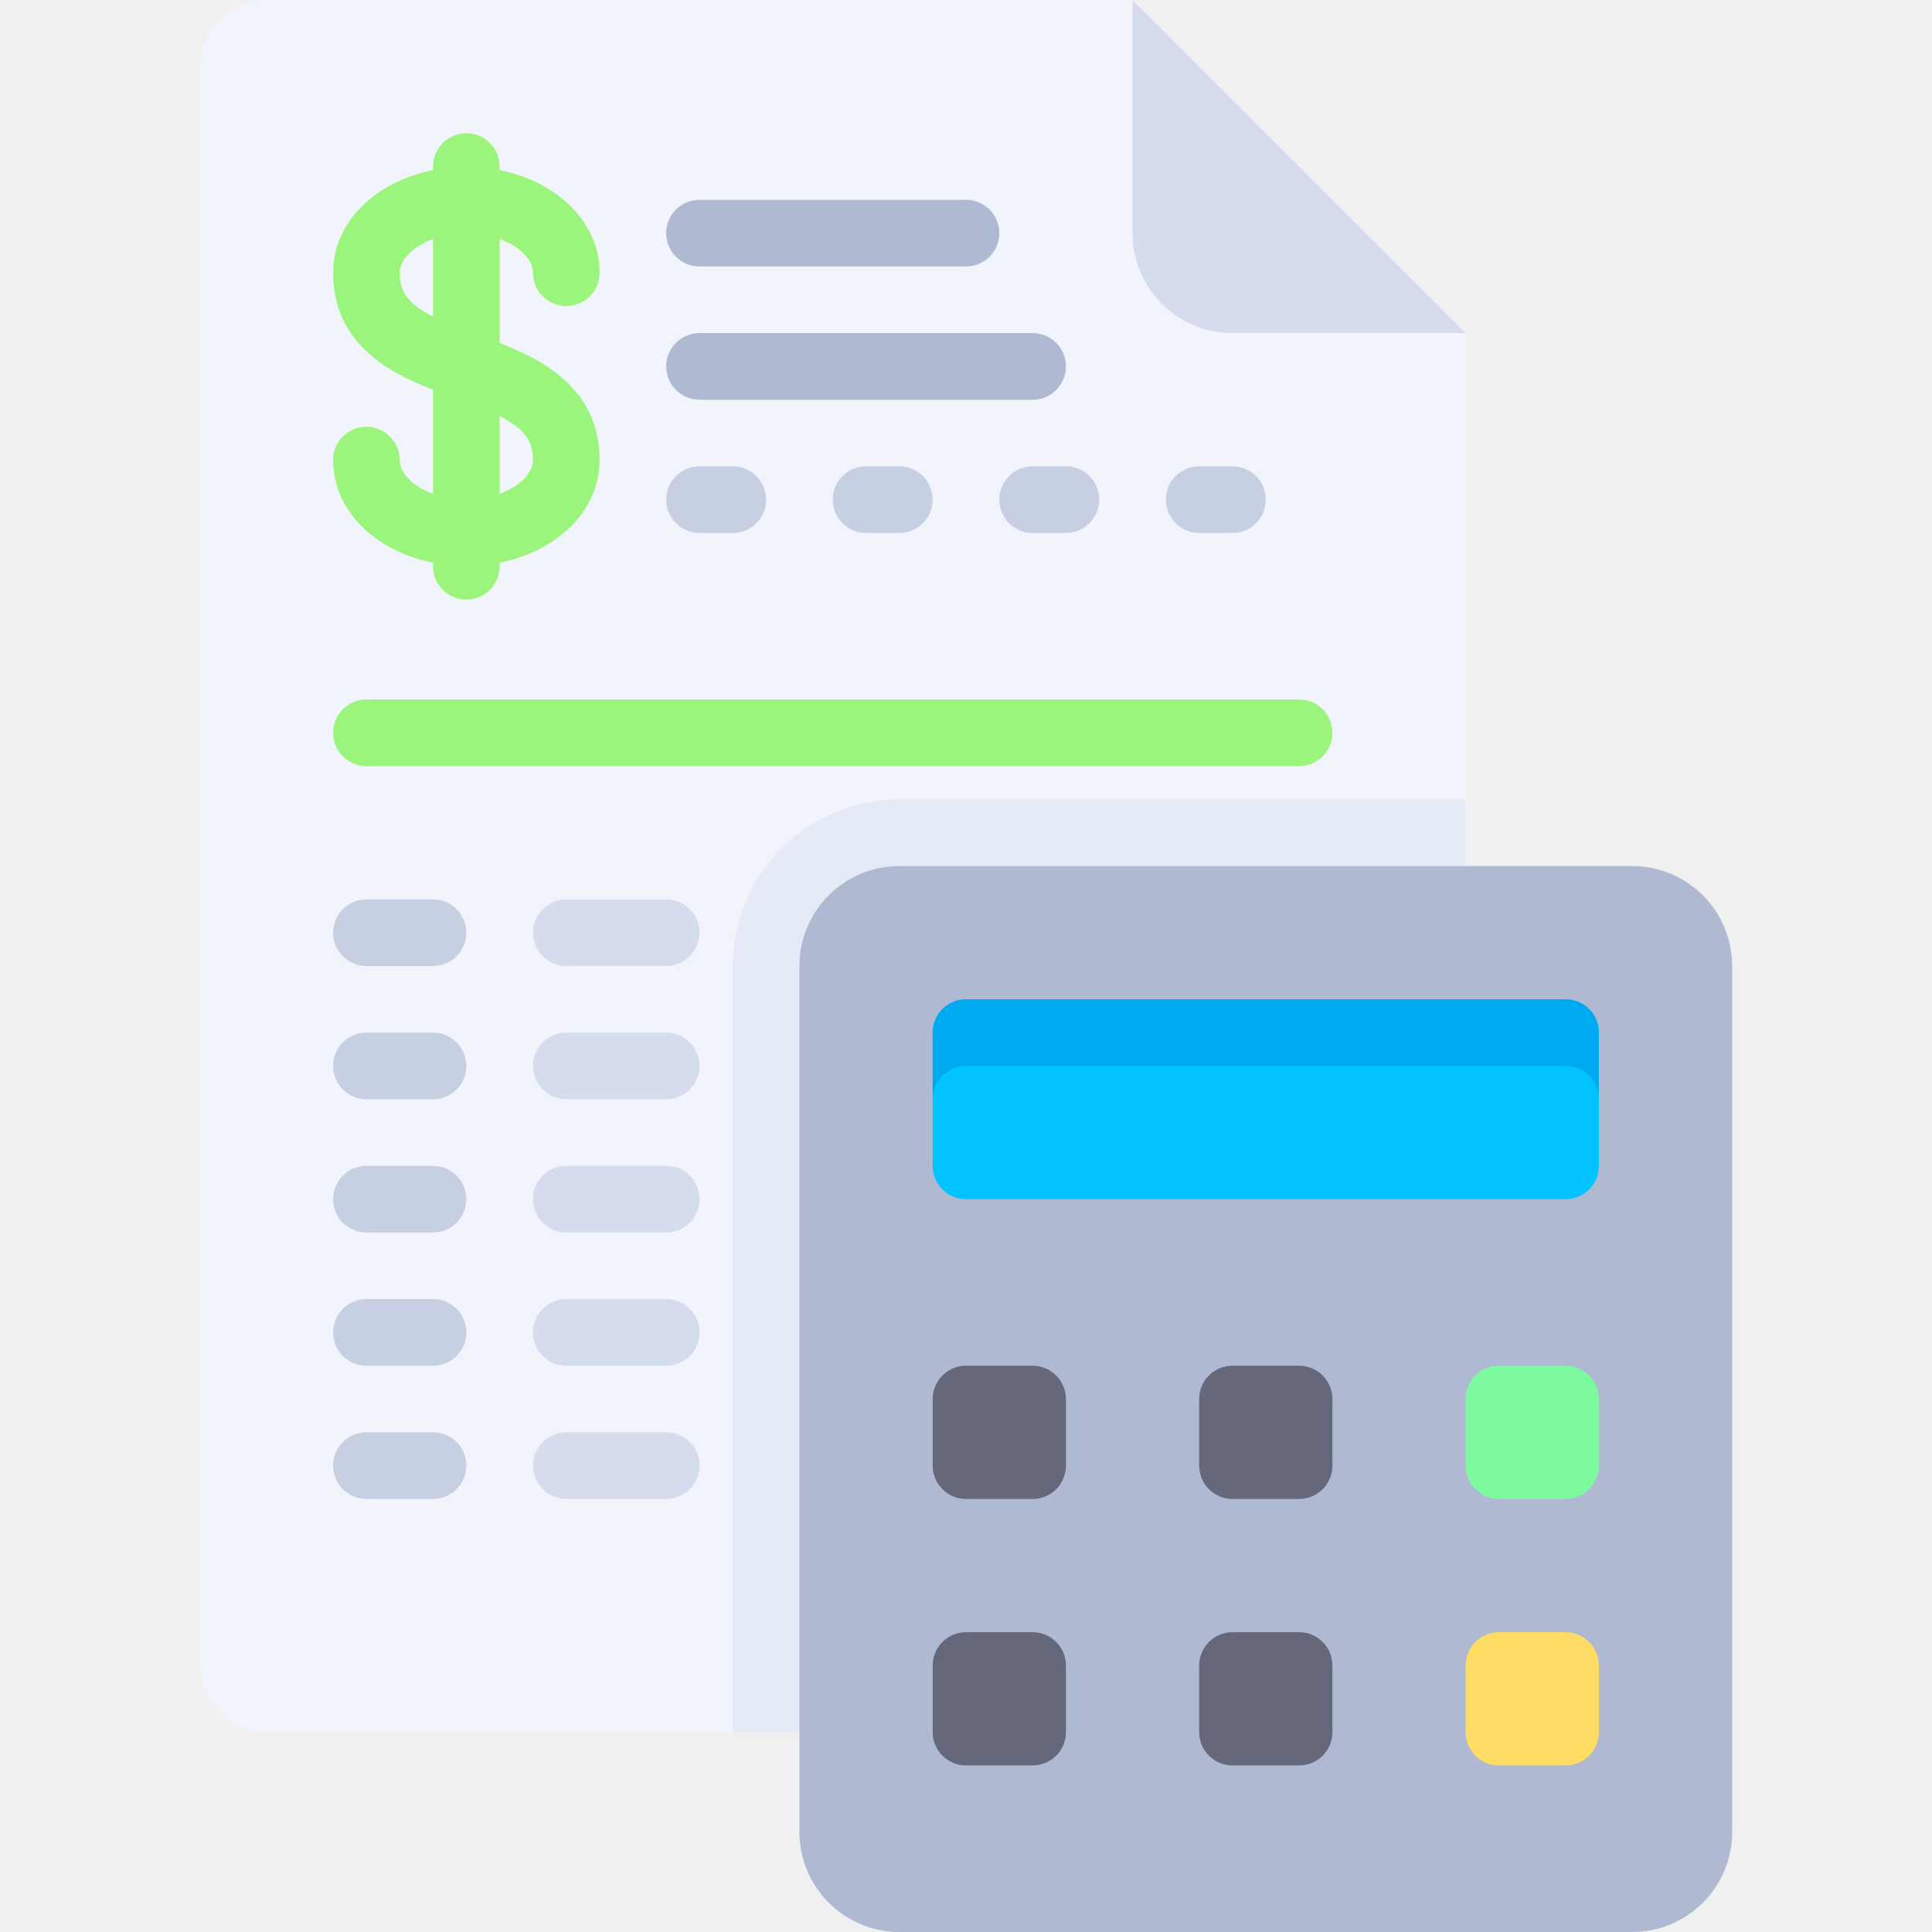
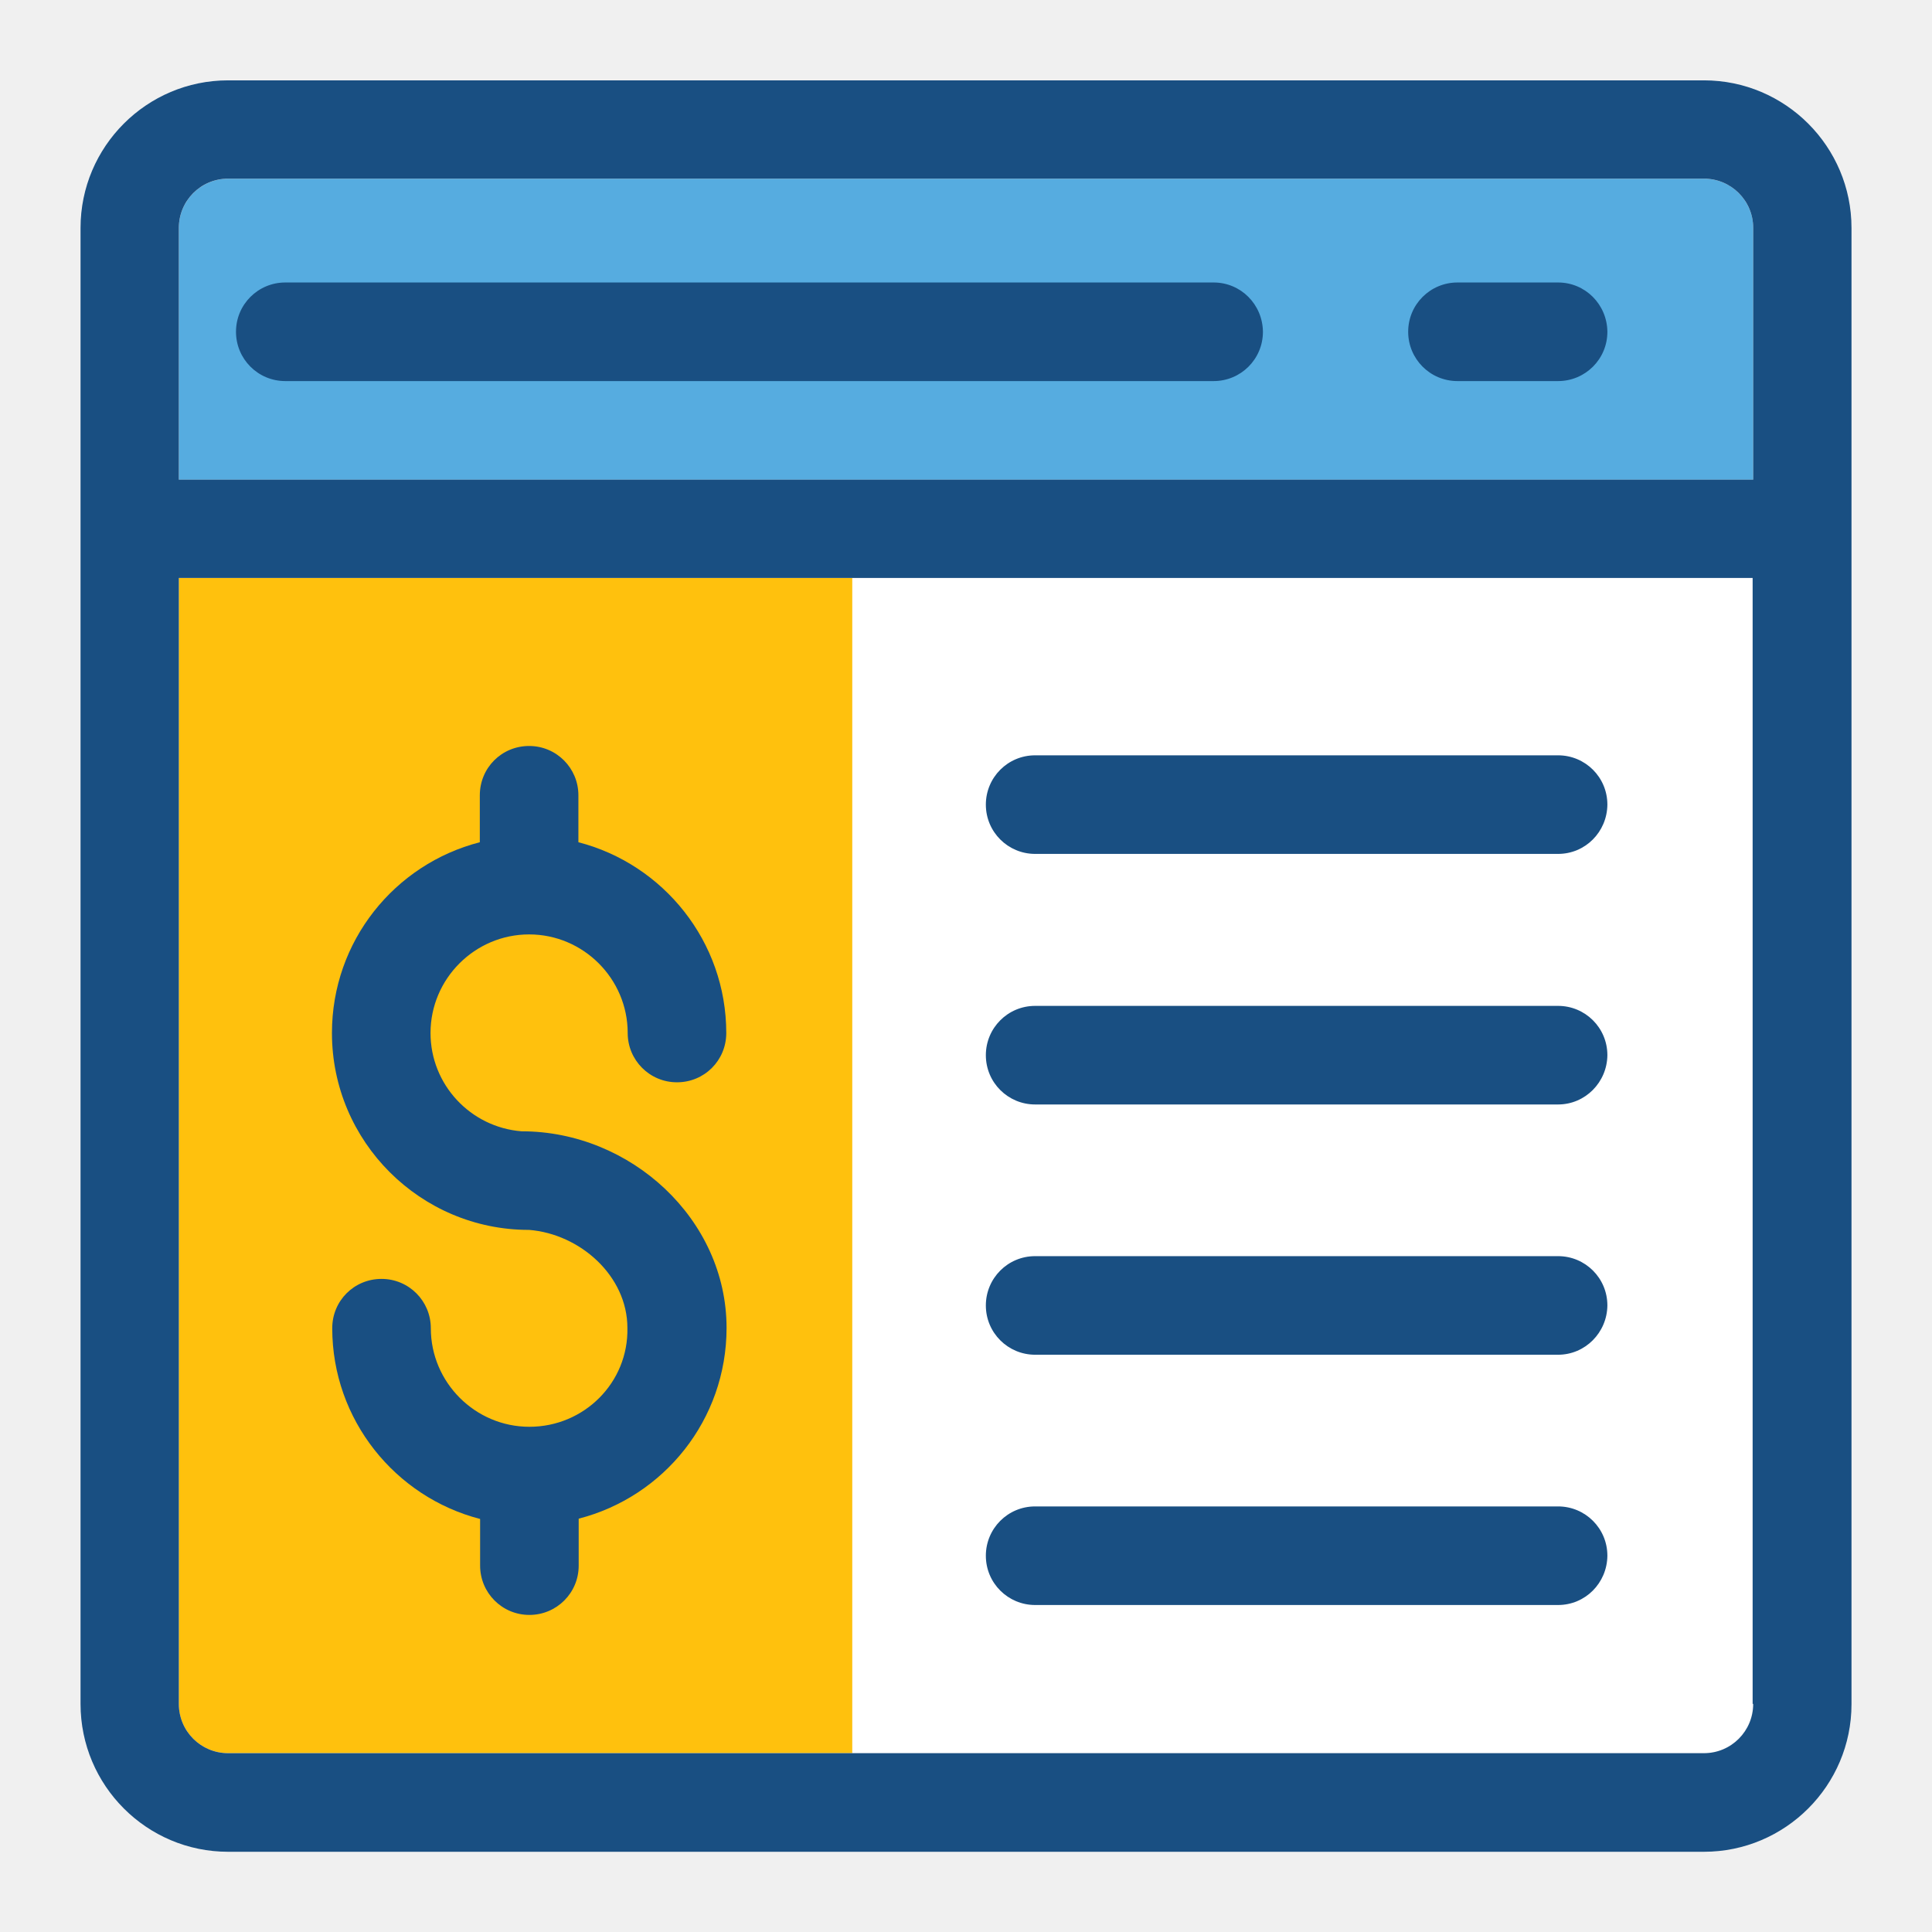
- <svg xmlns="http://www.w3.org/2000/svg" version="1.1" id="Layer_1" x="0px" y="0px" viewBox="0 0 512 512" style="enable-background:new 0 0 512 512;" xml:space="preserve">
-   <path style="fill:#F1F4FB;" d="M370.759,459.034H70.62c-9.751,0-17.655-7.904-17.655-17.655V17.655C52.965,7.904,60.869,0,70.62,0  h229.518l88.276,88.276v353.102C388.414,451.129,380.51,459.034,370.759,459.034z" />
-   <path style="fill:#E4EAF6;" d="M238.345,211.861c-24.376,0-44.138,19.762-44.138,44.138v203.035h176.552  c9.751,0,17.655-7.904,17.655-17.655V211.861H238.345z" />
-   <path style="fill:#D5DCED;" d="M300.138,0v61.793c0,14.626,11.857,26.483,26.483,26.483h61.793L300.138,0z" />
-   <path style="fill:#9BF57D;" d="M132.414,90.927V63.329c5.421,1.98,8.828,5.574,8.828,8.946c0,4.879,3.948,8.828,8.828,8.828  s8.828-3.948,8.828-8.828c0-13.323-11.115-24.119-26.483-27.182v-0.956c0-4.879-3.948-8.828-8.828-8.828  c-4.879,0-8.828,3.948-8.828,8.828v0.956c-15.368,3.063-26.483,13.859-26.483,27.182c0,18.628,14.641,26.474,26.483,31.003v27.598  c-5.421-1.98-8.828-5.574-8.828-8.946c0-4.879-3.948-8.828-8.828-8.828s-8.828,3.948-8.828,8.828  c0,13.323,11.115,24.119,26.483,27.182v0.956c0,4.879,3.948,8.828,8.828,8.828c4.879,0,8.828-3.948,8.828-8.828v-0.956  c15.368-3.063,26.483-13.859,26.483-27.182C158.896,103.302,144.256,95.455,132.414,90.927z M105.931,72.275  c0-3.372,3.406-6.966,8.828-8.946v20.598C107.544,80.195,105.931,76.877,105.931,72.275z M132.414,130.875v-20.597  c7.214,3.731,8.828,7.049,8.828,11.652C141.241,125.302,137.835,128.895,132.414,130.875z" />
-   <path style="fill:#AFB9D2;" d="M256,70.62h-70.621c-4.879,0-8.828-3.948-8.828-8.828s3.948-8.828,8.828-8.828H256  c4.879,0,8.828,3.948,8.828,8.828S260.879,70.62,256,70.62z" />
-   <path style="fill:#C7CFE2;" d="M194.207,141.241h-8.828c-4.879,0-8.828-3.948-8.828-8.828s3.948-8.828,8.828-8.828h8.828  c4.879,0,8.828,3.948,8.828,8.828S199.086,141.241,194.207,141.241z" />
-   <path style="fill:#9BF57D;" d="M344.276,203.034H97.103c-4.879,0-8.828-3.948-8.828-8.828s3.948-8.828,8.828-8.828h247.173  c4.879,0,8.828,3.948,8.828,8.828S349.156,203.034,344.276,203.034z" />
-   <path style="fill:#D5DCED;" d="M176.552,255.999h-26.483c-4.879,0-8.828-3.948-8.828-8.828s3.948-8.828,8.828-8.828h26.483  c4.879,0,8.828,3.948,8.828,8.828S181.431,255.999,176.552,255.999z" />
-   <path style="fill:#C7CFE2;" d="M114.758,255.999H97.103c-4.879,0-8.828-3.948-8.828-8.828s3.948-8.828,8.828-8.828h17.655  c4.879,0,8.828,3.948,8.828,8.828S119.638,255.999,114.758,255.999z" />
-   <path style="fill:#D5DCED;" d="M176.552,291.31h-26.483c-4.879,0-8.828-3.948-8.828-8.828s3.948-8.828,8.828-8.828h26.483  c4.879,0,8.828,3.948,8.828,8.828S181.431,291.31,176.552,291.31z" />
-   <path style="fill:#C7CFE2;" d="M114.758,291.31H97.103c-4.879,0-8.828-3.948-8.828-8.828s3.948-8.828,8.828-8.828h17.655  c4.879,0,8.828,3.948,8.828,8.828S119.638,291.31,114.758,291.31z" />
-   <path style="fill:#D5DCED;" d="M176.552,326.62h-26.483c-4.879,0-8.828-3.948-8.828-8.828s3.948-8.828,8.828-8.828h26.483  c4.879,0,8.828,3.948,8.828,8.828S181.431,326.62,176.552,326.62z" />
-   <path style="fill:#C7CFE2;" d="M114.758,326.62H97.103c-4.879,0-8.828-3.948-8.828-8.828s3.948-8.828,8.828-8.828h17.655  c4.879,0,8.828,3.948,8.828,8.828S119.638,326.62,114.758,326.62z" />
-   <path style="fill:#D5DCED;" d="M176.552,361.931h-26.483c-4.879,0-8.828-3.948-8.828-8.828s3.948-8.828,8.828-8.828h26.483  c4.879,0,8.828,3.948,8.828,8.828S181.431,361.931,176.552,361.931z" />
-   <path style="fill:#C7CFE2;" d="M114.758,361.931H97.103c-4.879,0-8.828-3.948-8.828-8.828s3.948-8.828,8.828-8.828h17.655  c4.879,0,8.828,3.948,8.828,8.828S119.638,361.931,114.758,361.931z" />
-   <path style="fill:#D5DCED;" d="M176.552,397.241h-26.483c-4.879,0-8.828-3.948-8.828-8.828s3.948-8.828,8.828-8.828h26.483  c4.879,0,8.828,3.948,8.828,8.828S181.431,397.241,176.552,397.241z" />
-   <g>
-     <path style="fill:#C7CFE2;" d="M114.758,397.241H97.103c-4.879,0-8.828-3.948-8.828-8.828s3.948-8.828,8.828-8.828h17.655   c4.879,0,8.828,3.948,8.828,8.828S119.638,397.241,114.758,397.241z" />
-     <path style="fill:#C7CFE2;" d="M282.483,141.241h-8.828c-4.879,0-8.828-3.948-8.828-8.828s3.948-8.828,8.828-8.828h8.828   c4.879,0,8.828,3.948,8.828,8.828S287.362,141.241,282.483,141.241z" />
-     <path style="fill:#C7CFE2;" d="M326.621,141.241h-8.828c-4.879,0-8.828-3.948-8.828-8.828s3.948-8.828,8.828-8.828h8.828   c4.879,0,8.828,3.948,8.828,8.828S331.5,141.241,326.621,141.241z" />
-     <path style="fill:#C7CFE2;" d="M238.345,141.241h-8.828c-4.879,0-8.828-3.948-8.828-8.828s3.948-8.828,8.828-8.828h8.828   c4.879,0,8.828,3.948,8.828,8.828S243.224,141.241,238.345,141.241z" />
+ <svg xmlns="http://www.w3.org/2000/svg" version="1.1" id="Layer_1" x="0px" y="0px" viewBox="0 0 24 24" xml:space="preserve" width="24" height="24">
+   <defs id="defs890" />
+   <path style="fill:#56ace0;stroke-width:0.056" d="m 21.779,2.832 c 0,-0.337 -0.272,-0.612 -0.612,-0.612 H 2.834 c -0.337,0 -0.612,0.272 -0.612,0.612 V 5.959 H 21.779 Z" id="path833" />
+   <path style="fill:#ffffff;stroke-width:0.056" d="m 10.587,21.779 h 10.576 c 0.337,0 0.612,-0.272 0.612,-0.612 V 7.18 H 10.587 Z" id="path835" />
+   <path style="fill:#ffc10d;stroke-width:0.056" d="M 2.221,7.18 V 21.166 c 0,0.337 0.272,0.612 0.612,0.612 H 10.587 V 7.18 Z" id="path837" />
+   <g id="g855" transform="matrix(0.05604506,0,0,0.05605052,0.9986555,0.9981134)">
+     <path style="fill:#194f82" d="M 251.184,44.8 H 45.414 c -6.012,0 -10.925,4.848 -10.925,10.925 0,6.012 4.848,10.925 10.925,10.925 h 205.77 c 6.012,0 10.925,-4.848 10.925,-10.925 C 262.044,49.648 257.196,44.8 251.184,44.8 Z" id="path839" />
+     <path style="fill:#194f82" d="m 327.531,44.8 h -22.303 c -6.012,0 -10.925,4.848 -10.925,10.925 0,6.012 4.848,10.925 10.925,10.925 h 22.303 c 6.012,0 10.925,-4.848 10.925,-10.925 C 338.392,49.648 333.543,44.8 327.531,44.8 Z" id="path841" />
+     <path style="fill:#194f82" d="m 99.523,298.408 c -12.024,0 -21.851,-9.826 -21.851,-21.85 0,-6.012 -4.848,-10.925 -10.925,-10.925 -6.077,0 -10.925,4.848 -10.925,10.925 0,20.299 13.964,37.43 32.776,42.279 v 10.343 c 0,6.012 4.848,10.925 10.925,10.925 6.012,0 10.925,-4.849 10.925,-10.925 v -10.408 c 18.877,-4.848 32.776,-21.915 32.776,-42.279 0,-24.113 -21.269,-43.572 -45.382,-43.572 0.388,-0.065 0,0 -0.065,0 -11.313,-0.905 -20.17,-10.343 -20.17,-21.786 0,-12.024 9.826,-21.85 21.851,-21.85 12.025,0 21.851,9.826 21.851,21.85 0,6.012 4.848,10.925 10.925,10.925 6.077,0 10.925,-4.848 10.925,-10.925 0,-20.299 -13.964,-37.43 -32.776,-42.279 v -10.408 c 0,-6.012 -4.848,-10.925 -10.925,-10.925 -6.077,0 -10.925,4.848 -10.925,10.925 v 10.408 c -18.877,4.848 -32.776,21.915 -32.776,42.279 0,24.113 19.653,43.636 43.636,43.636 -0.388,0.065 0,0 0.065,0 11.313,0.905 21.786,10.214 21.786,21.721 0.259,12.09 -9.567,21.916 -21.721,21.916 z" id="path843" />
+     <path style="fill:#194f82" d="M 327.531,171.442 H 211.62 c -6.012,0 -10.925,-4.848 -10.925,-10.925 0,-6.012 4.848,-10.925 10.925,-10.925 h 115.911 c 6.012,0 10.925,4.848 10.925,10.925 -0.064,6.077 -4.913,10.925 -10.925,10.925 z" id="path845" />
+     <path style="fill:#194f82" d="M 327.531,226.974 H 211.62 c -6.012,0 -10.925,-4.848 -10.925,-10.925 0,-6.012 4.848,-10.925 10.925,-10.925 h 115.911 c 6.012,0 10.925,4.848 10.925,10.925 -0.064,6.012 -4.913,10.925 -10.925,10.925 z" id="path847" />
+     <path style="fill:#194f82" d="M 327.531,282.44 H 211.62 c -6.012,0 -10.925,-4.848 -10.925,-10.925 0,-6.012 4.848,-10.925 10.925,-10.925 h 115.911 c 6.012,0 10.925,4.848 10.925,10.925 -0.064,6.012 -4.913,10.925 -10.925,10.925 z" id="path849" />
+     <path style="fill:#194f82" d="M 327.531,337.907 H 211.62 c -6.012,0 -10.925,-4.848 -10.925,-10.925 0,-6.012 4.848,-10.925 10.925,-10.925 h 115.911 c 6.012,0 10.925,4.848 10.925,10.925 -0.064,6.077 -4.913,10.925 -10.925,10.925 z" id="path851" />
+     <path style="fill:#194f82" d="M 359.855,0 H 32.743 C 14.707,0 0.032,14.675 0.032,32.711 v 327.111 c 0,18.101 14.675,32.776 32.711,32.776 h 327.111 c 18.036,0 32.711,-14.675 32.711,-32.711 V 32.711 C 392.566,14.675 377.891,0 359.855,0 Z m 10.925,359.822 c 0,6.012 -4.848,10.925 -10.925,10.925 H 171.087 32.743 c -6.012,0 -10.925,-4.848 -10.925,-10.925 V 110.287 H 171.087 370.651 V 359.822 Z M 21.818,32.711 c 0,-6.012 4.848,-10.925 10.925,-10.925 h 327.111 c 6.012,0 10.925,4.848 10.925,10.925 v 55.79 H 21.818 Z" id="path853" />
  </g>
-   <g>
-     <path style="fill:#AFB9D2;" d="M273.655,105.93h-88.276c-4.879,0-8.828-3.948-8.828-8.828s3.948-8.828,8.828-8.828h88.276   c4.879,0,8.828,3.948,8.828,8.828S278.535,105.93,273.655,105.93z" />
-     <path style="fill:#AFB9D2;" d="M238.345,512h194.207c14.626,0,26.483-11.857,26.483-26.483V255.999   c0-14.626-11.857-26.483-26.483-26.483H238.345c-14.626,0-26.483,11.857-26.483,26.483v229.518   C211.862,500.142,223.719,512,238.345,512z" />
-   </g>
-   <path style="fill:#00C3FF;" d="M414.897,317.793H256c-4.875,0-8.828-3.953-8.828-8.828v-35.31c0-4.875,3.953-8.828,8.828-8.828  h158.897c4.875,0,8.828,3.953,8.828,8.828v35.31C423.724,313.84,419.773,317.793,414.897,317.793z" />
-   <path style="fill:#65687A;" d="M273.655,397.241H256c-4.875,0-8.828-3.953-8.828-8.828v-17.655c0-4.875,3.953-8.828,8.828-8.828  h17.655c4.875,0,8.828,3.953,8.828,8.828v17.655C282.483,393.289,278.531,397.241,273.655,397.241z" />
-   <path style="fill:#7DFAA0;" d="M414.897,397.241h-17.655c-4.875,0-8.828-3.953-8.828-8.828v-17.655c0-4.875,3.953-8.828,8.828-8.828  h17.655c4.875,0,8.828,3.953,8.828,8.828v17.655C423.724,393.289,419.773,397.241,414.897,397.241z" />
-   <g>
-     <path style="fill:#65687A;" d="M344.276,397.241h-17.655c-4.875,0-8.828-3.953-8.828-8.828v-17.655   c0-4.875,3.953-8.828,8.828-8.828h17.655c4.875,0,8.828,3.953,8.828,8.828v17.655C353.104,393.289,349.152,397.241,344.276,397.241   z" />
-     <path style="fill:#65687A;" d="M273.655,467.862H256c-4.875,0-8.828-3.953-8.828-8.828v-17.655c0-4.875,3.953-8.828,8.828-8.828   h17.655c4.875,0,8.828,3.953,8.828,8.828v17.655C282.483,463.909,278.531,467.862,273.655,467.862z" />
-   </g>
-   <path style="fill:#FFDC64;" d="M414.897,467.862h-17.655c-4.875,0-8.828-3.953-8.828-8.828v-17.655c0-4.875,3.953-8.828,8.828-8.828  h17.655c4.875,0,8.828,3.953,8.828,8.828v17.655C423.724,463.909,419.773,467.862,414.897,467.862z" />
-   <path style="fill:#65687A;" d="M344.276,467.862h-17.655c-4.875,0-8.828-3.953-8.828-8.828v-17.655c0-4.875,3.953-8.828,8.828-8.828  h17.655c4.875,0,8.828,3.953,8.828,8.828v17.655C353.104,463.909,349.152,467.862,344.276,467.862z" />
-   <path style="fill:#00AAF0;" d="M414.897,264.827H256c-4.875,0-8.828,3.953-8.828,8.828v17.655c0-4.875,3.953-8.828,8.828-8.828  h158.897c4.875,0,8.828,3.953,8.828,8.828v-17.655C423.724,268.779,419.773,264.827,414.897,264.827z" />
-   <g>
+   <g id="g857" transform="matrix(0.05604506,0,0,0.05605052,0.9986555,0.9981134)">
</g>
-   <g>
+   <g id="g859" transform="matrix(0.05604506,0,0,0.05605052,0.9986555,0.9981134)">
</g>
-   <g>
+   <g id="g861" transform="matrix(0.05604506,0,0,0.05605052,0.9986555,0.9981134)">
</g>
-   <g>
+   <g id="g863" transform="matrix(0.05604506,0,0,0.05605052,0.9986555,0.9981134)">
</g>
-   <g>
+   <g id="g865" transform="matrix(0.05604506,0,0,0.05605052,0.9986555,0.9981134)">
</g>
-   <g>
+   <g id="g867" transform="matrix(0.05604506,0,0,0.05605052,0.9986555,0.9981134)">
</g>
-   <g>
+   <g id="g869" transform="matrix(0.05604506,0,0,0.05605052,0.9986555,0.9981134)">
</g>
-   <g>
+   <g id="g871" transform="matrix(0.05604506,0,0,0.05605052,0.9986555,0.9981134)">
</g>
-   <g>
+   <g id="g873" transform="matrix(0.05604506,0,0,0.05605052,0.9986555,0.9981134)">
</g>
-   <g>
+   <g id="g875" transform="matrix(0.05604506,0,0,0.05605052,0.9986555,0.9981134)">
</g>
-   <g>
+   <g id="g877" transform="matrix(0.05604506,0,0,0.05605052,0.9986555,0.9981134)">
</g>
-   <g>
+   <g id="g879" transform="matrix(0.05604506,0,0,0.05605052,0.9986555,0.9981134)">
</g>
-   <g>
+   <g id="g881" transform="matrix(0.05604506,0,0,0.05605052,0.9986555,0.9981134)">
</g>
-   <g>
+   <g id="g883" transform="matrix(0.05604506,0,0,0.05605052,0.9986555,0.9981134)">
</g>
-   <g>
+   <g id="g885" transform="matrix(0.05604506,0,0,0.05605052,0.9986555,0.9981134)">
</g>
</svg>
